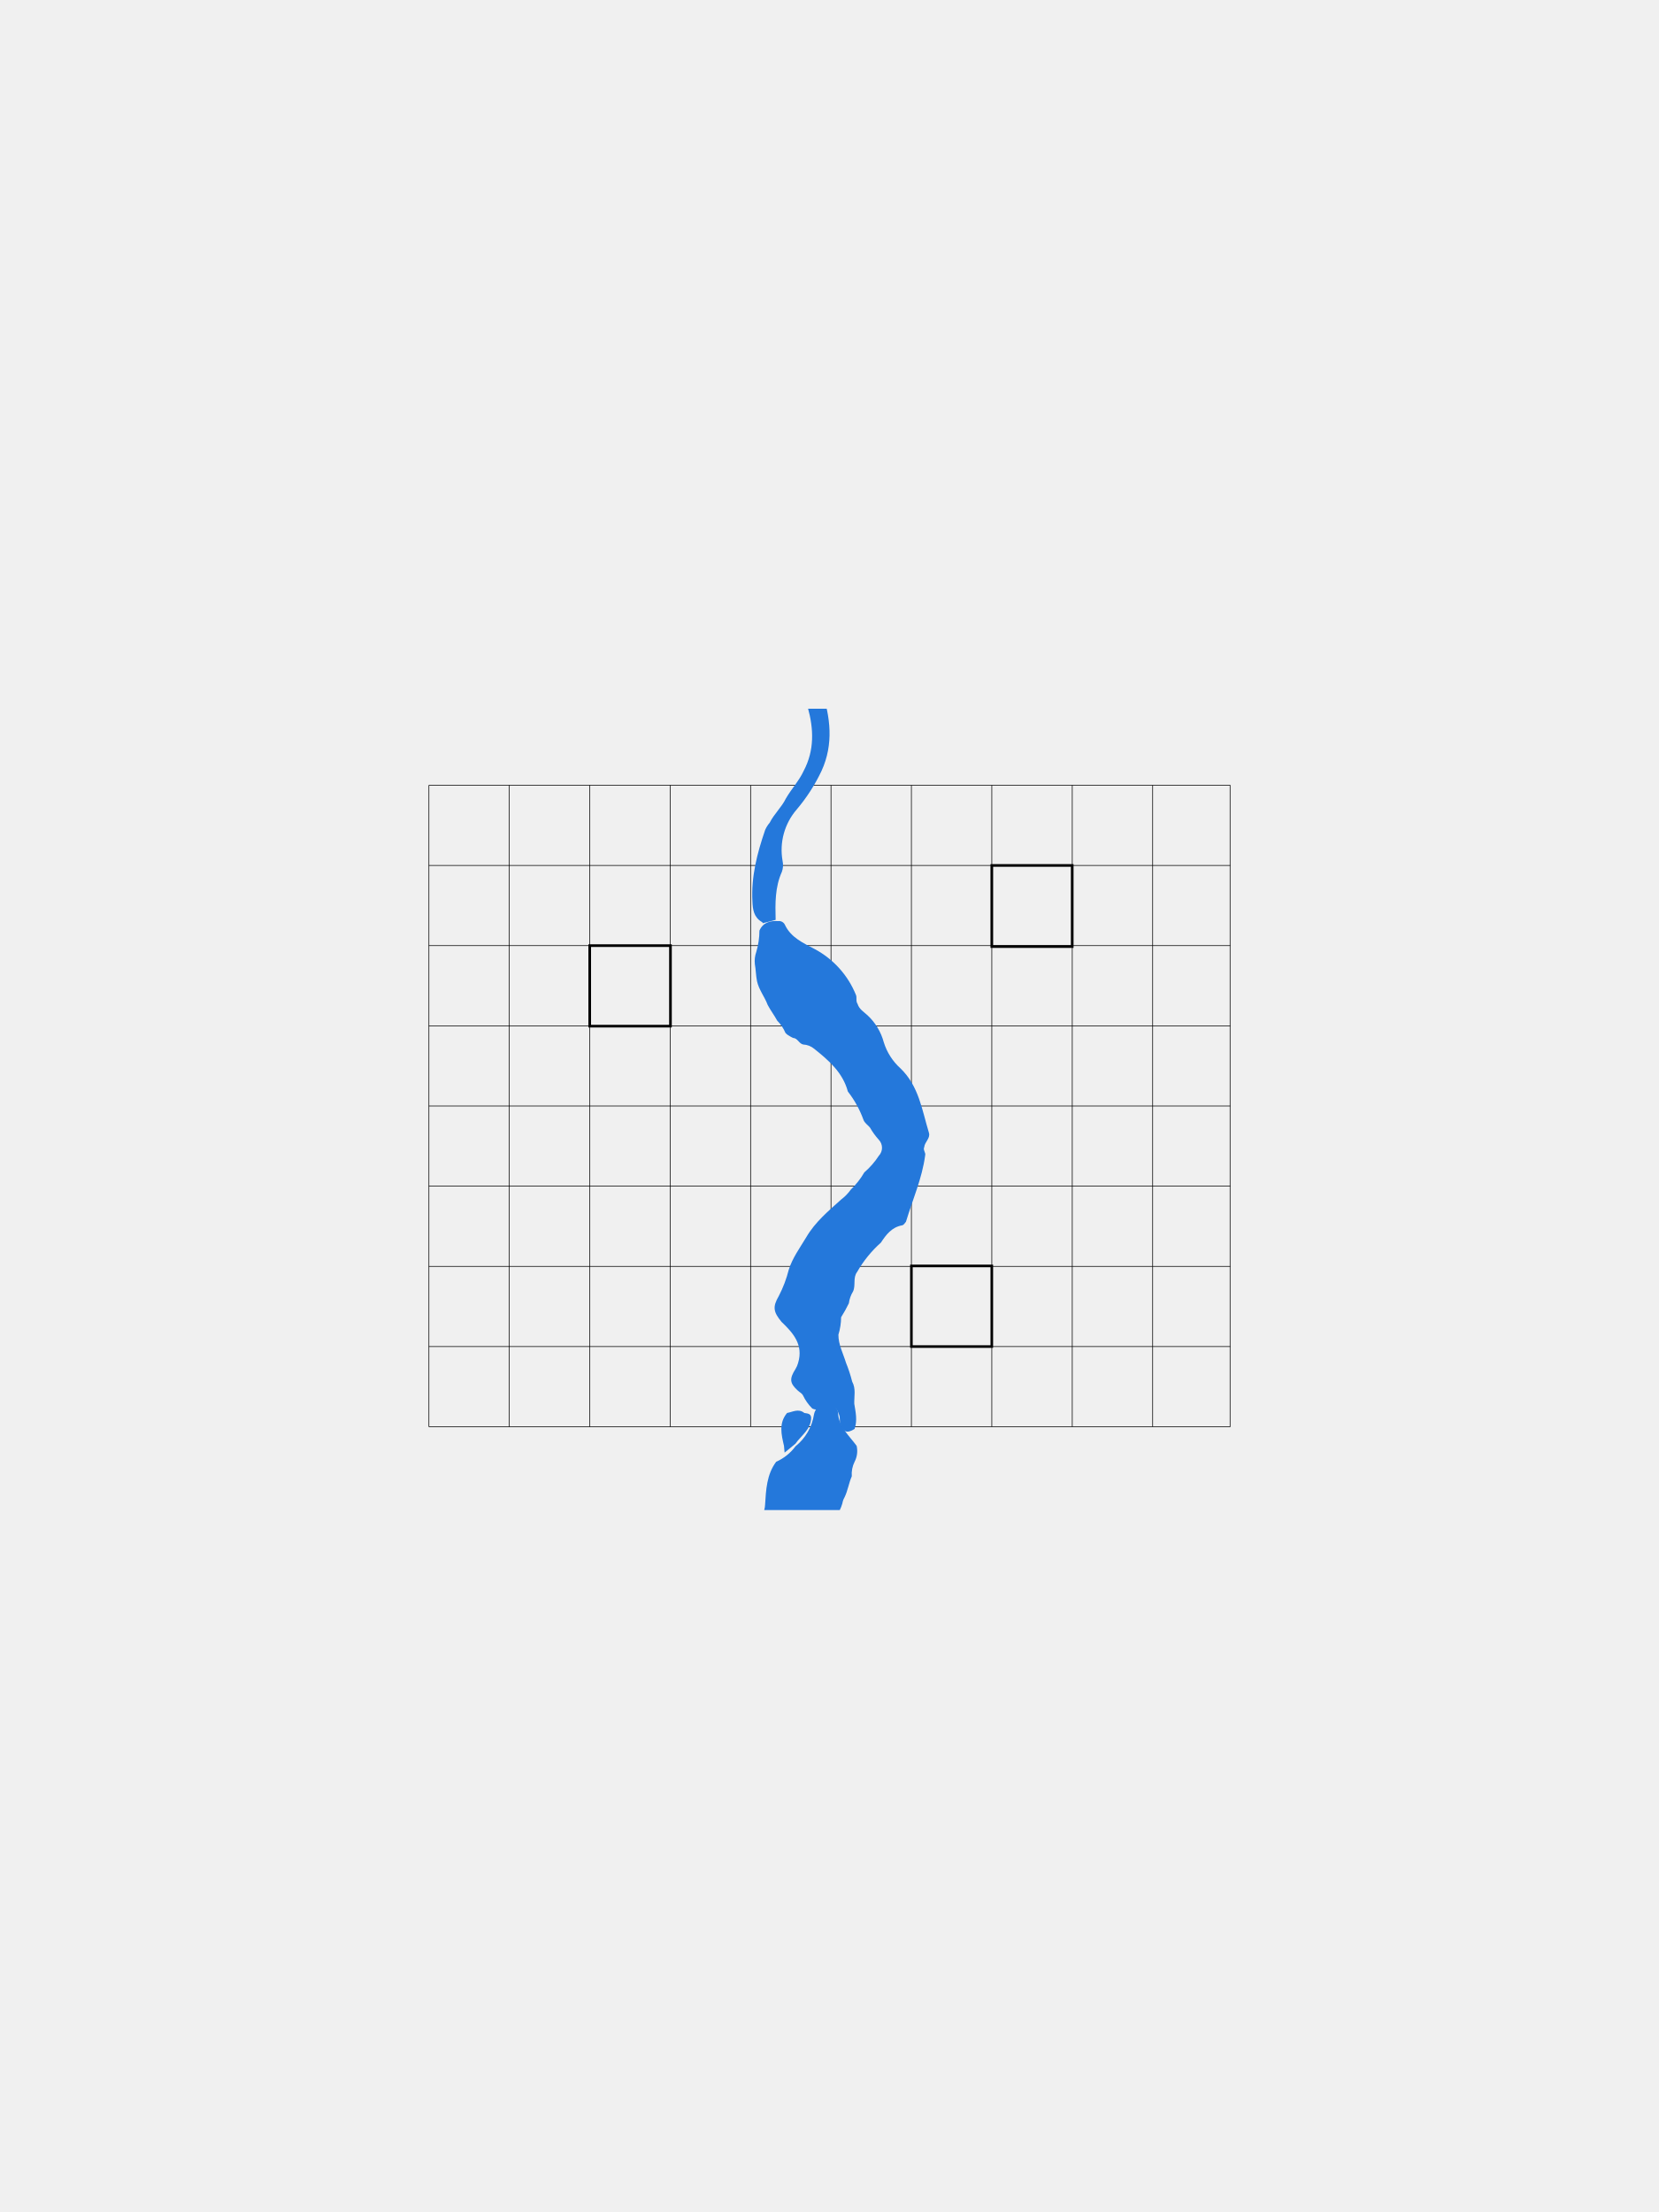
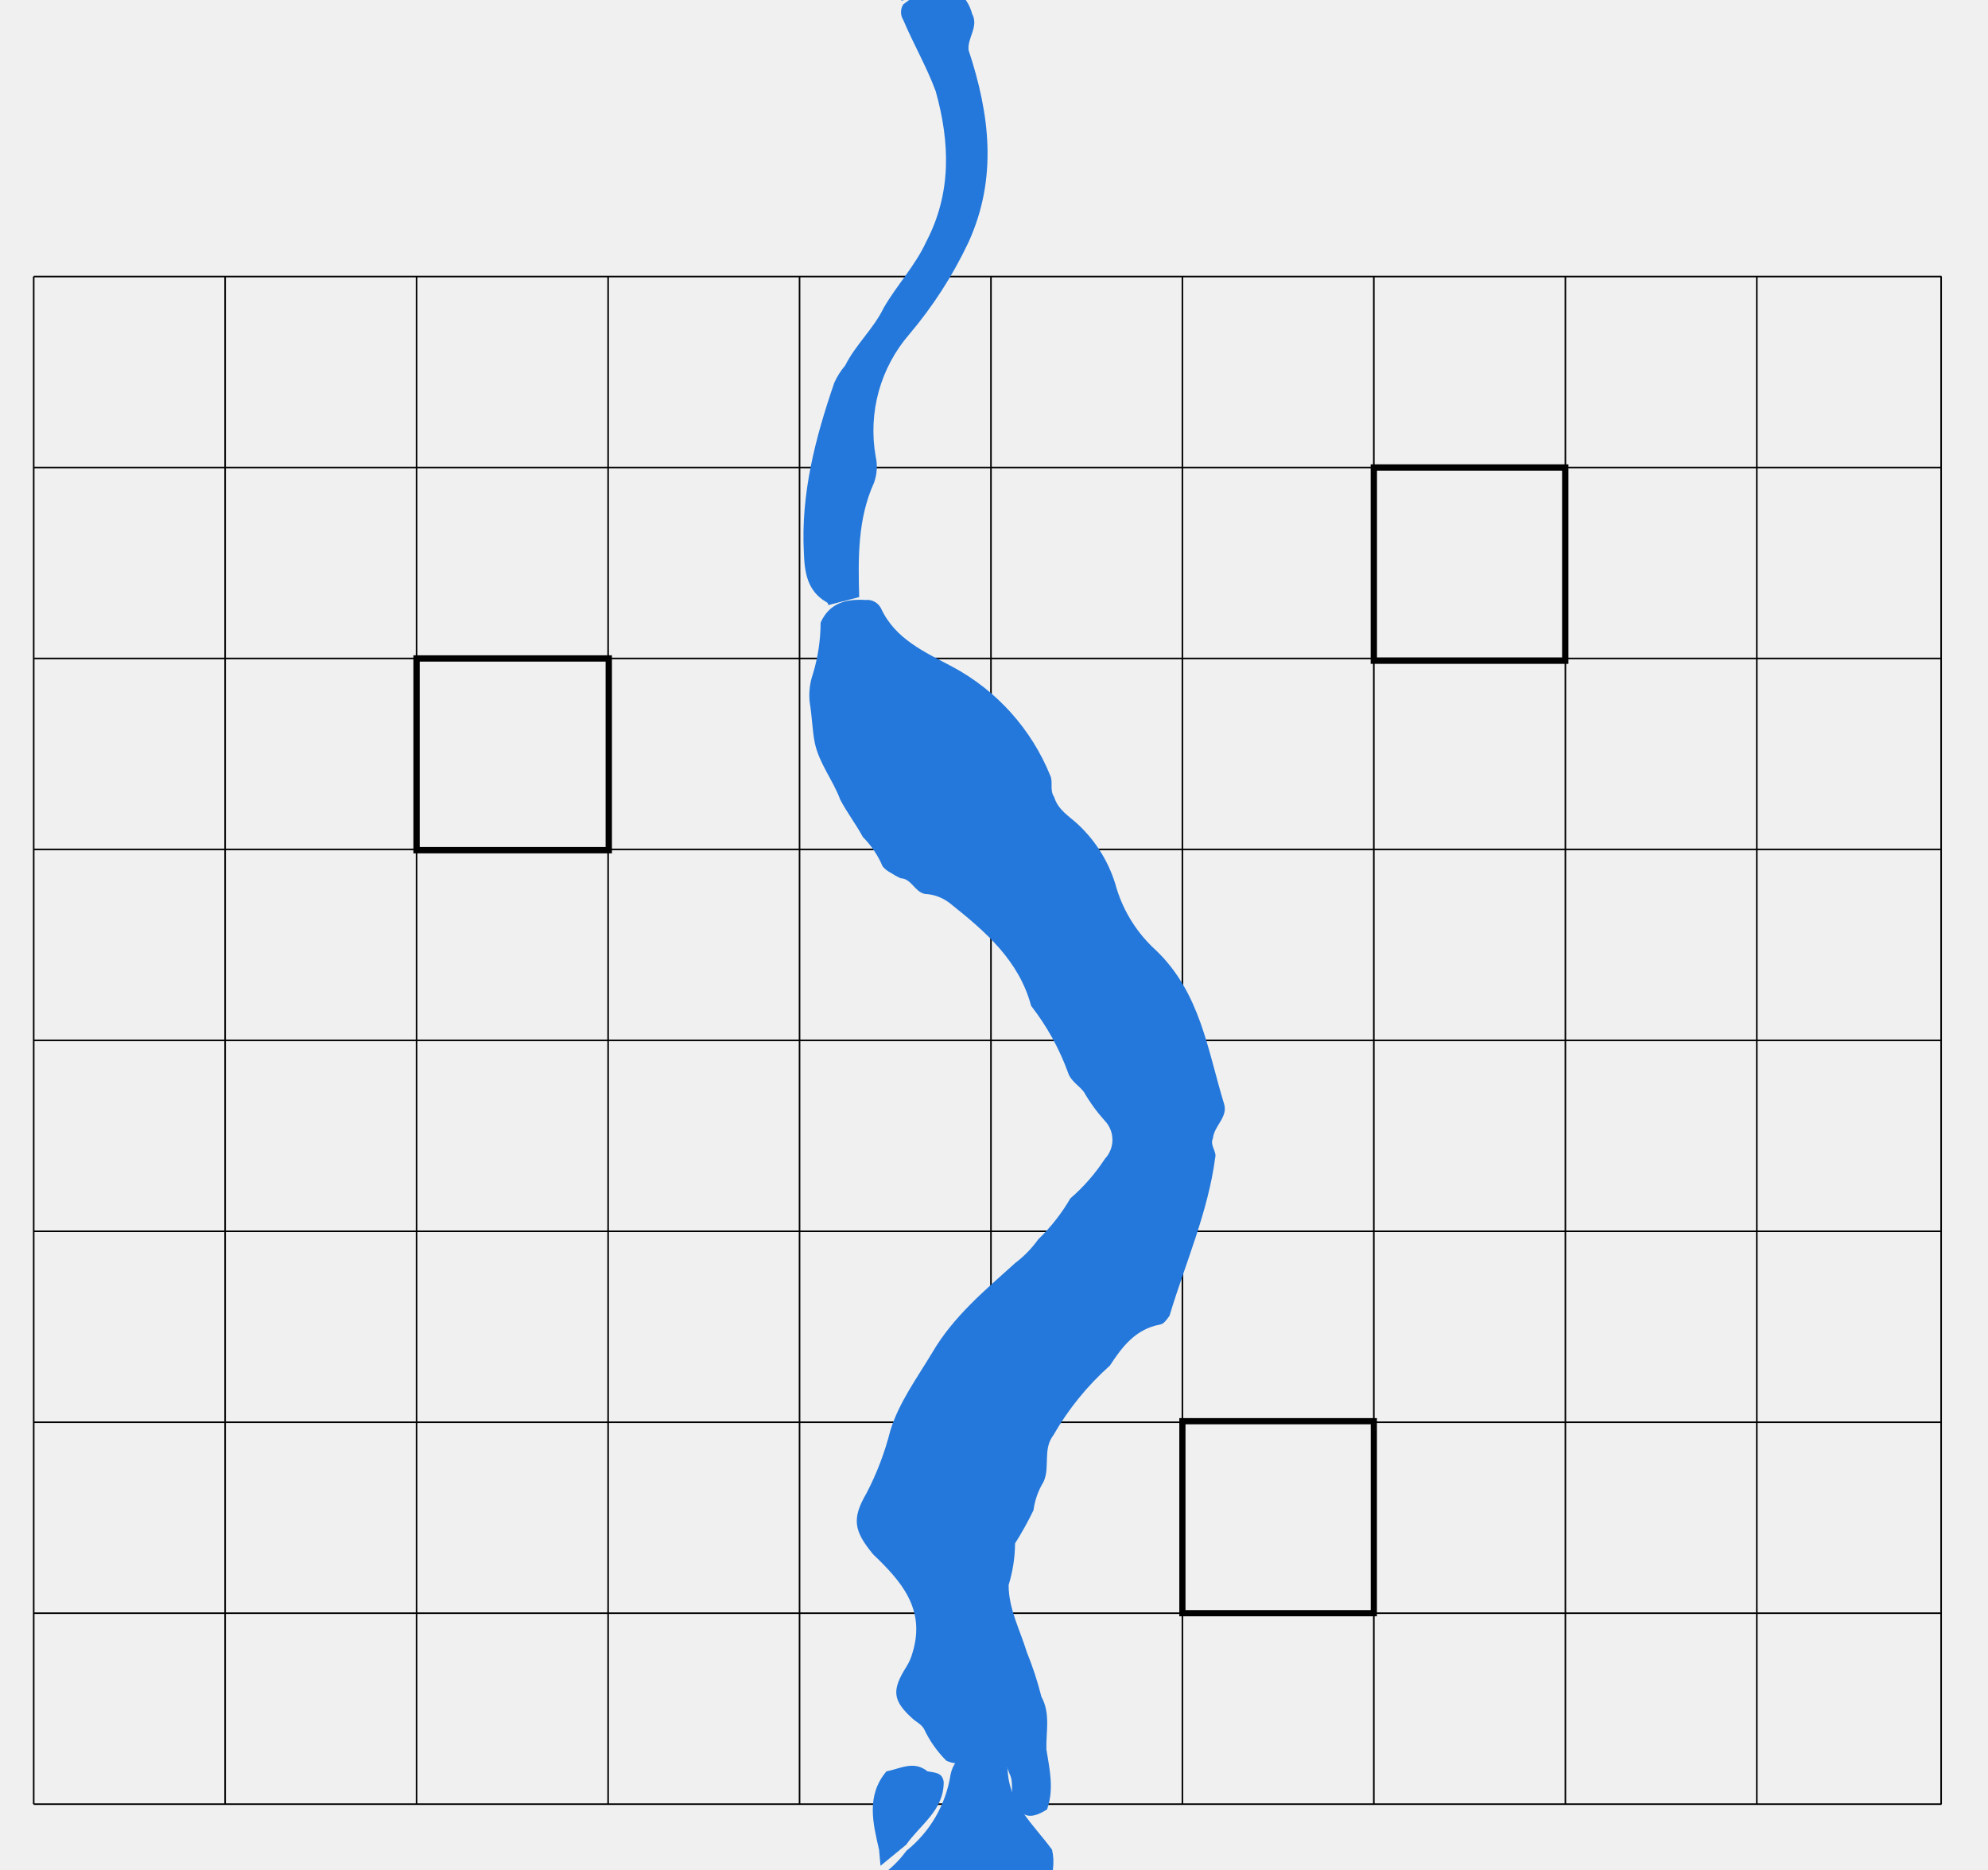
- <svg xmlns="http://www.w3.org/2000/svg" id="Слой_1" data-name="Слой 1" viewBox="0 0 300 400">
+ <svg xmlns="http://www.w3.org/2000/svg" width="151" height="142" viewBox="0 0 151 142" fill="none">
+   <g clip-path="url(#clip0_423_3212)">
+     <path d="M46.24 50H31.64V64.56H46.24V50Z" stroke="#010101" stroke-width="0.48" stroke-miterlimit="10" />
+     <path d="M118.89 35.5H104.35V50.17H118.89V35.5Z" stroke="#010101" stroke-width="0.48" stroke-miterlimit="10" />
+     <path d="M104.35 107.92H89.81V122.5H104.35V107.92Z" stroke="#010101" stroke-width="0.47" stroke-miterlimit="10" />
+     <path d="M147.44 21V137" stroke="#010101" stroke-width="0.12" stroke-miterlimit="10" />
+     <path d="M133.44 21V137" stroke="#010101" stroke-width="0.12" stroke-miterlimit="10" />
+     <path d="M118.9 21V137" stroke="#010101" stroke-width="0.12" stroke-miterlimit="10" />
+     <path d="M104.35 21V137" stroke="#010101" stroke-width="0.12" stroke-miterlimit="10" />
+     <path d="M89.81 21V137" stroke="#010101" stroke-width="0.12" stroke-miterlimit="10" />
+     <path d="M75.27 21V137" stroke="#010101" stroke-width="0.12" stroke-miterlimit="10" />
+     <path d="M60.73 21V137" stroke="#010101" stroke-width="0.12" stroke-miterlimit="10" />
+     <path d="M46.19 21V137" stroke="#010101" stroke-width="0.12" stroke-miterlimit="10" />
+     <path d="M31.64 21V137" stroke="#010101" stroke-width="0.12" stroke-miterlimit="10" />
+     <path d="M17.1 21V137" stroke="#010101" stroke-width="0.12" stroke-miterlimit="10" />
+     <path d="M2.56 21V137" stroke="#010101" stroke-width="0.12" stroke-miterlimit="10" />
+     <path d="M2.56 137H147.47" stroke="#010101" stroke-width="0.12" stroke-miterlimit="10" />
+     <path d="M2.56 122.5H147.47" stroke="#010101" stroke-width="0.12" stroke-miterlimit="10" />
+     <path d="M2.56 108H147.47" stroke="#010101" stroke-width="0.12" stroke-miterlimit="10" />
+     <path d="M2.56 93.5H147.47" stroke="#010101" stroke-width="0.12" stroke-miterlimit="10" />
+     <path d="M2.56 79H147.47" stroke="#010101" stroke-width="0.12" stroke-miterlimit="10" />
+     <path d="M2.56 64.5H147.47" stroke="#010101" stroke-width="0.12" stroke-miterlimit="10" />
+     <path d="M2.56 50H147.47" stroke="#010101" stroke-width="0.12" stroke-miterlimit="10" />
+     <path d="M2.56 35.5H147.47" stroke="#010101" stroke-width="0.12" stroke-miterlimit="10" />
+     <path d="M2.56 21H147.47" stroke="#010101" stroke-width="0.12" stroke-miterlimit="10" />
+     <path d="M85.7 196.1H68.85L68.46 195.69C68.359 195.419 68.17 195.19 67.923 195.04C67.677 194.889 67.387 194.826 67.1 194.86C64.86 195.16 62.71 194.26 60.49 194.47C59.28 193.9 58.02 193.47 56.83 192.87C55.02 191.92 53.38 190.87 52.69 188.87C52.448 188.317 52.057 187.842 51.56 187.5C50.746 186.88 50.107 186.059 49.706 185.117C49.304 184.176 49.154 183.147 49.27 182.13C49.249 179.85 49.39 177.571 49.69 175.31C50.4 174.13 50.82 172.77 51.87 171.8C53.67 170.04 54.35 167.64 55.51 165.52C56.73 162.97 57.37 160.18 58.8 157.72C59.387 157.419 59.889 156.975 60.26 156.43C60.501 155.477 61.054 154.633 61.83 154.03C62.285 153.687 62.658 153.247 62.921 152.742C63.184 152.237 63.33 151.679 63.35 151.11C63.52 148.38 63.64 145.65 65.35 143.34C66.743 142.722 67.952 141.754 68.86 140.53C70.653 139.089 71.844 137.032 72.2 134.76C72.271 134.385 72.429 134.032 72.662 133.73C72.895 133.428 73.196 133.184 73.54 133.02C74.101 132.875 74.693 132.914 75.23 133.13C75.92 133.33 76.5 133.7 76.54 134.46C76.67 137.02 78.54 138.58 79.91 140.46C80.13 141.43 79.999 142.447 79.54 143.33C79.134 144.144 78.958 145.053 79.03 145.96C78.48 147.2 78.31 148.58 77.7 149.8C77.514 150.124 77.388 150.48 77.33 150.85C77.2 151.301 77.029 151.74 76.82 152.16C76.317 152.732 76.012 153.451 75.95 154.21C75.879 157.589 75.395 160.948 74.51 164.21C74.338 164.917 74.398 165.66 74.68 166.33C75.08 167.5 75.75 168.65 75.48 169.97C75.48 170.27 75.48 170.58 75.48 170.87C73.7 173.87 72.2 177.11 68.35 178.12C67.375 178.413 66.472 178.907 65.7 179.57C68.25 179.25 70.59 180.37 73.09 180.44C73.989 180.53 74.86 180.798 75.655 181.227C76.45 181.656 77.151 182.238 77.72 182.94C78.88 185.54 81.41 186.85 83.27 188.8C84.162 189.702 84.866 190.772 85.341 191.947C85.817 193.123 86.054 194.382 86.04 195.65C85.934 195.806 85.821 195.956 85.7 196.1Z" fill="#2478DB" />
+     <path d="M80.07 60.52C80.37 61.52 81.22 61.98 81.88 62.6C83.299 63.922 84.318 65.617 84.82 67.49C85.381 69.294 86.418 70.914 87.82 72.18C91.18 75.41 91.73 79.76 92.98 83.84C93.28 84.84 92.21 85.5 92.13 86.44C91.87 86.97 92.44 87.44 92.3 87.92C91.75 92.08 90.03 95.92 88.83 99.92C88.63 100.18 88.42 100.53 88.12 100.58C86.26 100.92 85.24 102.26 84.3 103.7C82.59 105.224 81.138 107.013 80 109C79.19 110.06 79.78 111.41 79.26 112.53C78.859 113.186 78.6 113.918 78.5 114.68C78.081 115.546 77.613 116.387 77.1 117.2C77.091 118.272 76.926 119.336 76.61 120.36C76.61 122.18 77.48 123.77 77.99 125.45C78.439 126.553 78.81 127.685 79.1 128.84C79.81 130.13 79.44 131.51 79.48 132.84C79.72 134.36 80.08 135.84 79.53 137.4C78.19 138.25 77.48 138 76.97 136.54C76.77 135.97 76.97 135.35 76.73 134.81C76.49 134.27 76.34 133.3 75.27 133.7H73.63C73.357 133.833 73.058 133.902 72.755 133.902C72.452 133.902 72.153 133.833 71.88 133.7C71.177 132.998 70.602 132.18 70.18 131.28C69.97 130.92 69.59 130.76 69.31 130.5C67.79 129.13 67.72 128.34 68.85 126.56C69.06 126.222 69.218 125.855 69.32 125.47C70.32 122.16 68.43 120.05 66.32 118.03C64.84 116.24 64.69 115.32 65.82 113.38C66.606 111.869 67.213 110.272 67.63 108.62C68.28 106.51 69.63 104.67 70.8 102.73C72.4 99.98 74.8 97.99 77.11 95.91C77.781 95.402 78.371 94.795 78.86 94.11C79.814 93.192 80.635 92.145 81.3 91C82.311 90.129 83.193 89.119 83.92 88C84.29 87.61 84.496 87.093 84.496 86.555C84.496 86.017 84.29 85.5 83.92 85.11C83.313 84.439 82.78 83.705 82.33 82.92C81.94 82.41 81.33 82.1 81.12 81.44C80.457 79.618 79.512 77.91 78.32 76.38C77.4 72.94 74.87 70.76 72.24 68.66C71.677 68.188 70.974 67.914 70.24 67.88C69.47 67.72 69.24 66.72 68.4 66.69C68.15 66.574 67.91 66.441 67.68 66.29C67.436 66.167 67.218 65.997 67.04 65.79C66.689 64.957 66.179 64.2 65.54 63.56C65 62.56 64.33 61.7 63.82 60.72C63.27 59.24 62.23 57.99 61.89 56.42C61.69 55.42 61.68 54.36 61.5 53.33C61.421 52.587 61.51 51.835 61.76 51.13C62.134 49.881 62.326 48.584 62.33 47.28C63 45.78 64.27 45.47 65.74 45.56C65.975 45.533 66.212 45.578 66.421 45.689C66.63 45.799 66.8 45.971 66.91 46.18C68 48.55 70.26 49.52 72.36 50.64C75.723 52.446 78.348 55.372 79.78 58.91C80 59.39 79.71 60 80.07 60.52Z" fill="#2478DB" />
+     <path d="M66.88 141.68L66.77 140.46C66.31 138.46 65.77 136.36 67.33 134.51C68.33 134.33 69.4 133.65 70.45 134.51C70.98 134.61 71.6 134.58 71.68 135.33C71.68 137.49 69.89 138.56 68.83 140.08L66.88 141.68Z" fill="#2478DB" />
+     <path d="M65.26 45.34L62.92 45.95C62.917 45.894 62.897 45.84 62.863 45.796C62.83 45.751 62.783 45.718 62.73 45.7C61.31 44.85 61.11 43.45 61.06 41.98C60.82 37.49 61.93 33.25 63.37 29.06C63.585 28.587 63.864 28.146 64.2 27.75C64.99 26.17 66.35 24.97 67.12 23.38C68.12 21.65 69.52 20.17 70.34 18.38C72.29 14.67 72.16 10.82 71.07 6.92C70.38 5.06 69.38 3.34 68.61 1.52C68.497 1.342 68.437 1.136 68.437 0.925C68.437 0.714 68.497 0.508 68.61 0.33C69.606 -0.469 70.818 -0.953 72.09 -1.06C72.516 -0.861 72.893 -0.571 73.194 -0.21C73.495 0.152 73.712 0.575 73.83 1.03C74.37 2.03 73.46 2.87 73.57 3.81C75.18 8.67 75.78 13.52 73.57 18.38C72.384 20.901 70.871 23.254 69.07 25.38C67.981 26.638 67.186 28.122 66.743 29.726C66.301 31.329 66.221 33.012 66.51 34.65C66.661 35.315 66.619 36.008 66.39 36.65C65.14 39.4 65.18 42.36 65.26 45.34Z" fill="#2478DB" />
+     <path d="M71.21 -5.9C71.21 -5.37 71.27 -4.83 71.37 -4.32C72.02 -0.84 71.99 -0.78 68.48 0.05L68.04 -0.68C67.806 -0.696 67.579 -0.762 67.374 -0.874C67.168 -0.987 66.99 -1.142 66.85 -1.33C64.98 -3.86 62.85 -6.19 61.1 -8.82C61.013 -9.001 60.972 -9.2 60.98 -9.4C60.384 -11.313 60.136 -13.319 60.25 -15.32C60.239 -16.265 60.598 -17.176 61.25 -17.86C63.25 -19.72 64.81 -21.95 66.69 -23.86C67.071 -24.357 67.582 -24.739 68.165 -24.965C68.749 -25.19 69.384 -25.251 70 -25.14L72.81 -25.71C73.81 -25.14 73.95 -24.42 73.15 -23.56C72.67 -22.33 71.29 -22.56 70.45 -21.98C69.808 -21.585 69.19 -21.15 68.6 -20.68C67.84 -20.28 67.73 -19.39 67.19 -18.82C66.828 -18.601 66.549 -18.266 66.4 -17.87C66.3 -17.63 66.2 -17.4 66.08 -17.17C65.377 -16.165 64.893 -15.024 64.66 -13.82C64.37 -10.69 64.57 -10.37 67.66 -9.05C68.6 -8.52 69.66 -8.36 70.66 -7.88C71.091 -7.315 71.287 -6.606 71.21 -5.9Z" fill="#2478DB" />
+   </g>
  <defs>
-     <style>.cls-1,.cls-2,.cls-3,.cls-4,.cls-5{fill:none;}.cls-2,.cls-3,.cls-4,.cls-5{stroke:#010101;stroke-miterlimit:10;}.cls-2{stroke-width:0.48px;}.cls-3{stroke-width:0.48px;}.cls-4{stroke-width:0.47px;}.cls-5{stroke-width:0.12px;}.cls-6{clip-path:url(#clip-path);}.cls-7{fill:#2478db;}</style>
-     <clipPath id="clip-path">
-       <rect class="cls-1" x="77.56" y="128.16" width="144.91" height="144.91" />
+     <clipPath id="clip0_423_3212">
+       <rect width="151" height="142" fill="white" />
    </clipPath>
  </defs>
-   <rect class="cls-2" x="106.64" y="171" width="14.6" height="14.56" />
-   <rect class="cls-3" x="179.35" y="156.5" width="14.54" height="14.67" />
-   <rect class="cls-4" x="164.81" y="228.92" width="14.54" height="14.58" />
-   <line class="cls-5" x1="222.44" y1="142" x2="222.44" y2="258" />
-   <line class="cls-5" x1="208.44" y1="142" x2="208.44" y2="258" />
-   <line class="cls-5" x1="193.9" y1="142" x2="193.9" y2="258" />
-   <line class="cls-5" x1="179.35" y1="142" x2="179.35" y2="258" />
-   <line class="cls-5" x1="164.81" y1="142" x2="164.81" y2="258" />
-   <line class="cls-5" x1="150.27" y1="142" x2="150.27" y2="258" />
-   <line class="cls-5" x1="135.73" y1="142" x2="135.73" y2="258" />
-   <line class="cls-5" x1="121.19" y1="142" x2="121.19" y2="258" />
-   <line class="cls-5" x1="106.64" y1="142" x2="106.64" y2="258" />
-   <line class="cls-5" x1="92.1" y1="142" x2="92.1" y2="258" />
-   <line class="cls-5" x1="77.56" y1="142" x2="77.56" y2="258" />
-   <line class="cls-5" x1="77.56" y1="258" x2="222.47" y2="258" />
-   <line class="cls-5" x1="77.56" y1="243.5" x2="222.47" y2="243.5" />
-   <line class="cls-5" x1="77.56" y1="229" x2="222.47" y2="229" />
-   <line class="cls-5" x1="77.56" y1="214.5" x2="222.47" y2="214.5" />
-   <line class="cls-5" x1="77.56" y1="200" x2="222.47" y2="200" />
-   <line class="cls-5" x1="77.56" y1="185.5" x2="222.47" y2="185.5" />
-   <line class="cls-5" x1="77.56" y1="171" x2="222.47" y2="171" />
-   <line class="cls-5" x1="77.56" y1="156.5" x2="222.47" y2="156.5" />
-   <line class="cls-5" x1="77.56" y1="142" x2="222.47" y2="142" />
-   <g class="cls-6">
-     <path class="cls-7" d="M160.7,317.1H143.85l-.39-.41a1.29,1.29,0,0,0-1.36-.83c-2.24.3-4.39-.6-6.61-.39-1.21-.57-2.47-1-3.66-1.6-1.81-.95-3.45-2-4.14-4a3.24,3.24,0,0,0-1.13-1.37,5.91,5.91,0,0,1-2.29-5.37,48.51,48.51,0,0,1,.42-6.82c.71-1.18,1.13-2.54,2.18-3.51,1.8-1.76,2.48-4.16,3.64-6.28,1.22-2.55,1.86-5.34,3.29-7.8a3.94,3.94,0,0,0,1.46-1.29,4.41,4.41,0,0,1,1.57-2.4,3.82,3.82,0,0,0,1.52-2.92c.17-2.73.29-5.46,2-7.77a8.83,8.83,0,0,0,3.51-2.81,9.24,9.24,0,0,0,3.34-5.77,2.43,2.43,0,0,1,1.34-1.74,2.71,2.71,0,0,1,1.69.11c.69.2,1.27.57,1.31,1.33.13,2.56,2,4.12,3.37,6a4.21,4.21,0,0,1-.37,2.87,5,5,0,0,0-.51,2.63c-.55,1.24-.72,2.62-1.33,3.84a3.07,3.07,0,0,0-.37,1.05,7.73,7.73,0,0,1-.51,1.31,3.54,3.54,0,0,0-.87,2.05,41.52,41.52,0,0,1-1.44,10,3.4,3.4,0,0,0,.17,2.12c.4,1.17,1.07,2.32.8,3.64,0,.3,0,.61,0,.9-1.78,3-3.28,6.24-7.13,7.25a7.29,7.29,0,0,0-2.65,1.45c2.55-.32,4.89.8,7.39.87a6.84,6.84,0,0,1,4.63,2.5c1.16,2.6,3.69,3.91,5.55,5.86a9.59,9.59,0,0,1,2.77,6.85A5.58,5.58,0,0,1,160.7,317.1Z" />
-     <path class="cls-7" d="M147.46,49.1c.26.74,1,.91,1.56,1.22,2.17,2,2.22,4.77,2.44,7.33.15,1.74-.08,3.57,0,5.37-1,1.48-1.49,1.43-3.43-.38-.4-.5.09-1.06-.09-1.58-.93-3.94-.69-8-.84-12Z" />
-     <path class="cls-7" d="M155.07,181.52c.3,1,1.15,1.46,1.81,2.08a10.34,10.34,0,0,1,2.94,4.89,10.54,10.54,0,0,0,3,4.69c3.36,3.23,3.91,7.58,5.16,11.66.3,1-.77,1.66-.85,2.6-.26.53.31,1,.17,1.48-.55,4.16-2.27,8-3.47,12-.2.26-.41.61-.71.66-1.86.34-2.88,1.68-3.82,3.12A21.25,21.25,0,0,0,155,230c-.81,1.06-.22,2.41-.74,3.53a5.48,5.48,0,0,0-.76,2.15,25.71,25.71,0,0,1-1.4,2.52,11,11,0,0,1-.49,3.16c0,1.82.87,3.41,1.38,5.09a25.34,25.34,0,0,1,1.11,3.39c.71,1.29.34,2.67.38,4,.24,1.52.6,3,.05,4.56-1.34.85-2.05.6-2.56-.86-.2-.57,0-1.19-.24-1.73s-.39-1.51-1.46-1.11h-1.64a2,2,0,0,1-1.75,0,8.54,8.54,0,0,1-1.7-2.42c-.21-.36-.59-.52-.87-.78-1.52-1.37-1.59-2.16-.46-3.94a4,4,0,0,0,.47-1.09c1-3.31-.89-5.42-3-7.44-1.48-1.79-1.63-2.71-.5-4.65a21.93,21.93,0,0,0,1.81-4.76c.65-2.11,2-3.95,3.17-5.89,1.6-2.75,4-4.74,6.31-6.82a8.3,8.3,0,0,0,1.75-1.8A14.27,14.27,0,0,0,156.3,212a14.12,14.12,0,0,0,2.62-3,2.1,2.1,0,0,0,0-2.89,12.61,12.61,0,0,1-1.59-2.19c-.39-.51-1-.82-1.21-1.48a18.57,18.57,0,0,0-2.8-5.06c-.92-3.44-3.45-5.62-6.08-7.72a3.35,3.35,0,0,0-2-.78c-.77-.16-1-1.16-1.84-1.19a5.69,5.69,0,0,1-.72-.4,2.09,2.09,0,0,1-.64-.5,7,7,0,0,0-1.5-2.23c-.54-1-1.21-1.86-1.72-2.84-.55-1.48-1.59-2.73-1.93-4.3-.2-1-.21-2.06-.39-3.09a5,5,0,0,1,.26-2.2,13.59,13.59,0,0,0,.57-3.85c.67-1.5,1.94-1.81,3.41-1.72a1.17,1.17,0,0,1,1.17.62c1.09,2.37,3.35,3.34,5.45,4.46a16.35,16.35,0,0,1,7.42,8.27C155,180.39,154.71,181,155.07,181.52Z" />
-     <path class="cls-7" d="M141.88,262.68l-.11-1.22c-.46-2-1-4.1.56-5.95,1-.18,2.07-.86,3.12,0,.53.1,1.15.07,1.23.82,0,2.16-1.79,3.23-2.85,4.75Z" />
-     <path class="cls-7" d="M155.43,77.23c.35,2.77.36,5.56.46,8.35.13,3.36-.8,6.13-3.46,8.28a8.41,8.41,0,0,0-1,1.19,2,2,0,0,1-1.26,1.36c-.92.16-1.35-.53-1.86-1.07-.38-2.17,1.45-3,2.58-4.25.77-1.14,2.15-1.94,2-3.6a7.61,7.61,0,0,1,.25-2.55c.73-1.86-.82-3.33-1-5.06a8.44,8.44,0,0,0-.53-1.93,10.76,10.76,0,0,0-.93-2.5,7.66,7.66,0,0,1-.54-1.07,9.17,9.17,0,0,0-1.12-4.12c-.58-2.09-1.42-4.17-.31-6.34,1,0,1.51.87,2.32,1.19a.77.77,0,0,1,.34.8,11.88,11.88,0,0,0,2.49,8C156.07,74.24,155.2,76,155.43,77.23Z" />
-     <path class="cls-7" d="M140.26,166.34l-2.34.61a.28.28,0,0,0-.19-.25c-1.42-.85-1.62-2.25-1.67-3.72-.24-4.49.87-8.73,2.31-12.92a5.59,5.59,0,0,1,.83-1.31c.79-1.58,2.15-2.78,2.92-4.37,1-1.73,2.4-3.21,3.22-5,1.95-3.71,1.82-7.56.73-11.46-.69-1.86-1.69-3.58-2.46-5.4a1.11,1.11,0,0,1,0-1.19,6.43,6.43,0,0,1,3.48-1.39,3.19,3.19,0,0,1,1.74,2.09c.54,1-.37,1.84-.26,2.78,1.61,4.86,2.21,9.71,0,14.57a31.74,31.74,0,0,1-4.5,7,11.19,11.19,0,0,0-2.56,9.27,3.59,3.59,0,0,1-.12,2C140.14,160.4,140.18,163.36,140.26,166.34Z" />
-     <path class="cls-7" d="M146.21,115.1c0,.53.06,1.07.16,1.58.65,3.48.62,3.54-2.89,4.37l-.44-.73a1.62,1.62,0,0,1-1.19-.65c-1.87-2.53-4-4.86-5.75-7.49a1.23,1.23,0,0,1-.12-.58,16.71,16.71,0,0,1-.73-5.92,3.62,3.62,0,0,1,1-2.54c2-1.86,3.56-4.09,5.44-6A3.41,3.41,0,0,1,145,95.86l2.81-.57c1,.57,1.14,1.29.34,2.15-.48,1.23-1.86,1-2.7,1.58a18.59,18.59,0,0,0-1.85,1.3c-.76.4-.87,1.29-1.41,1.86a1.89,1.89,0,0,0-.79.95c-.1.24-.2.47-.32.7a8.74,8.74,0,0,0-1.42,3.35c-.29,3.13-.09,3.45,3,4.77.94.53,2,.69,3,1.17A2.77,2.77,0,0,1,146.21,115.1Z" />
-   </g>
</svg>
